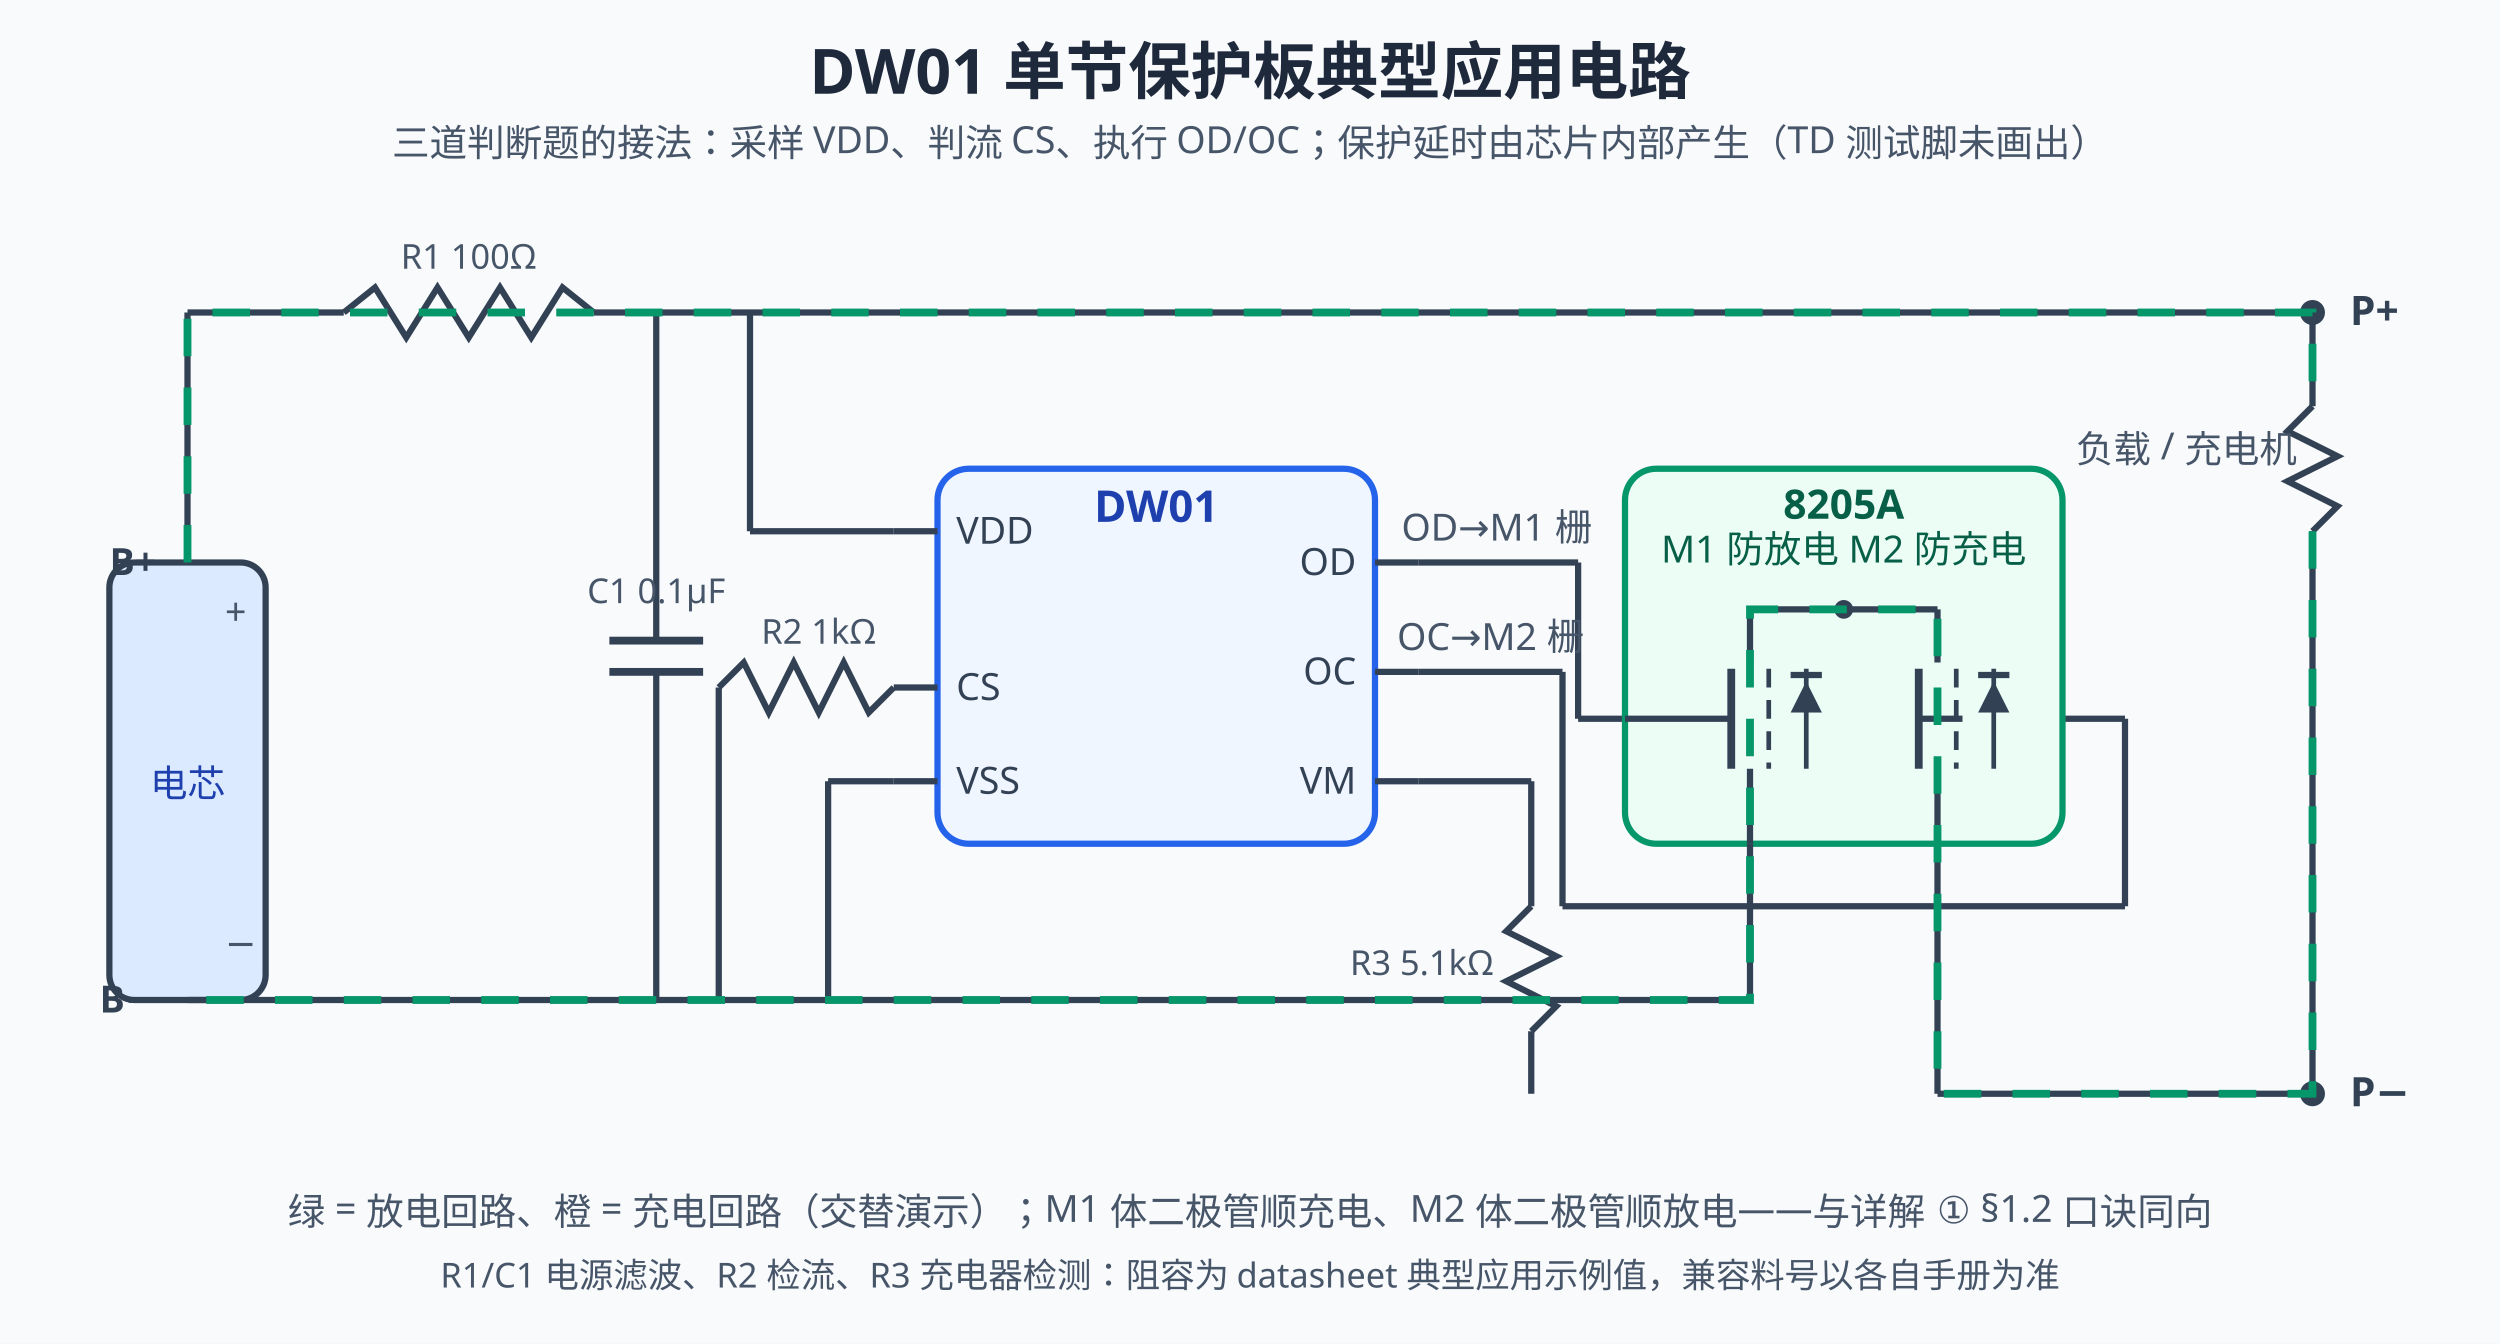
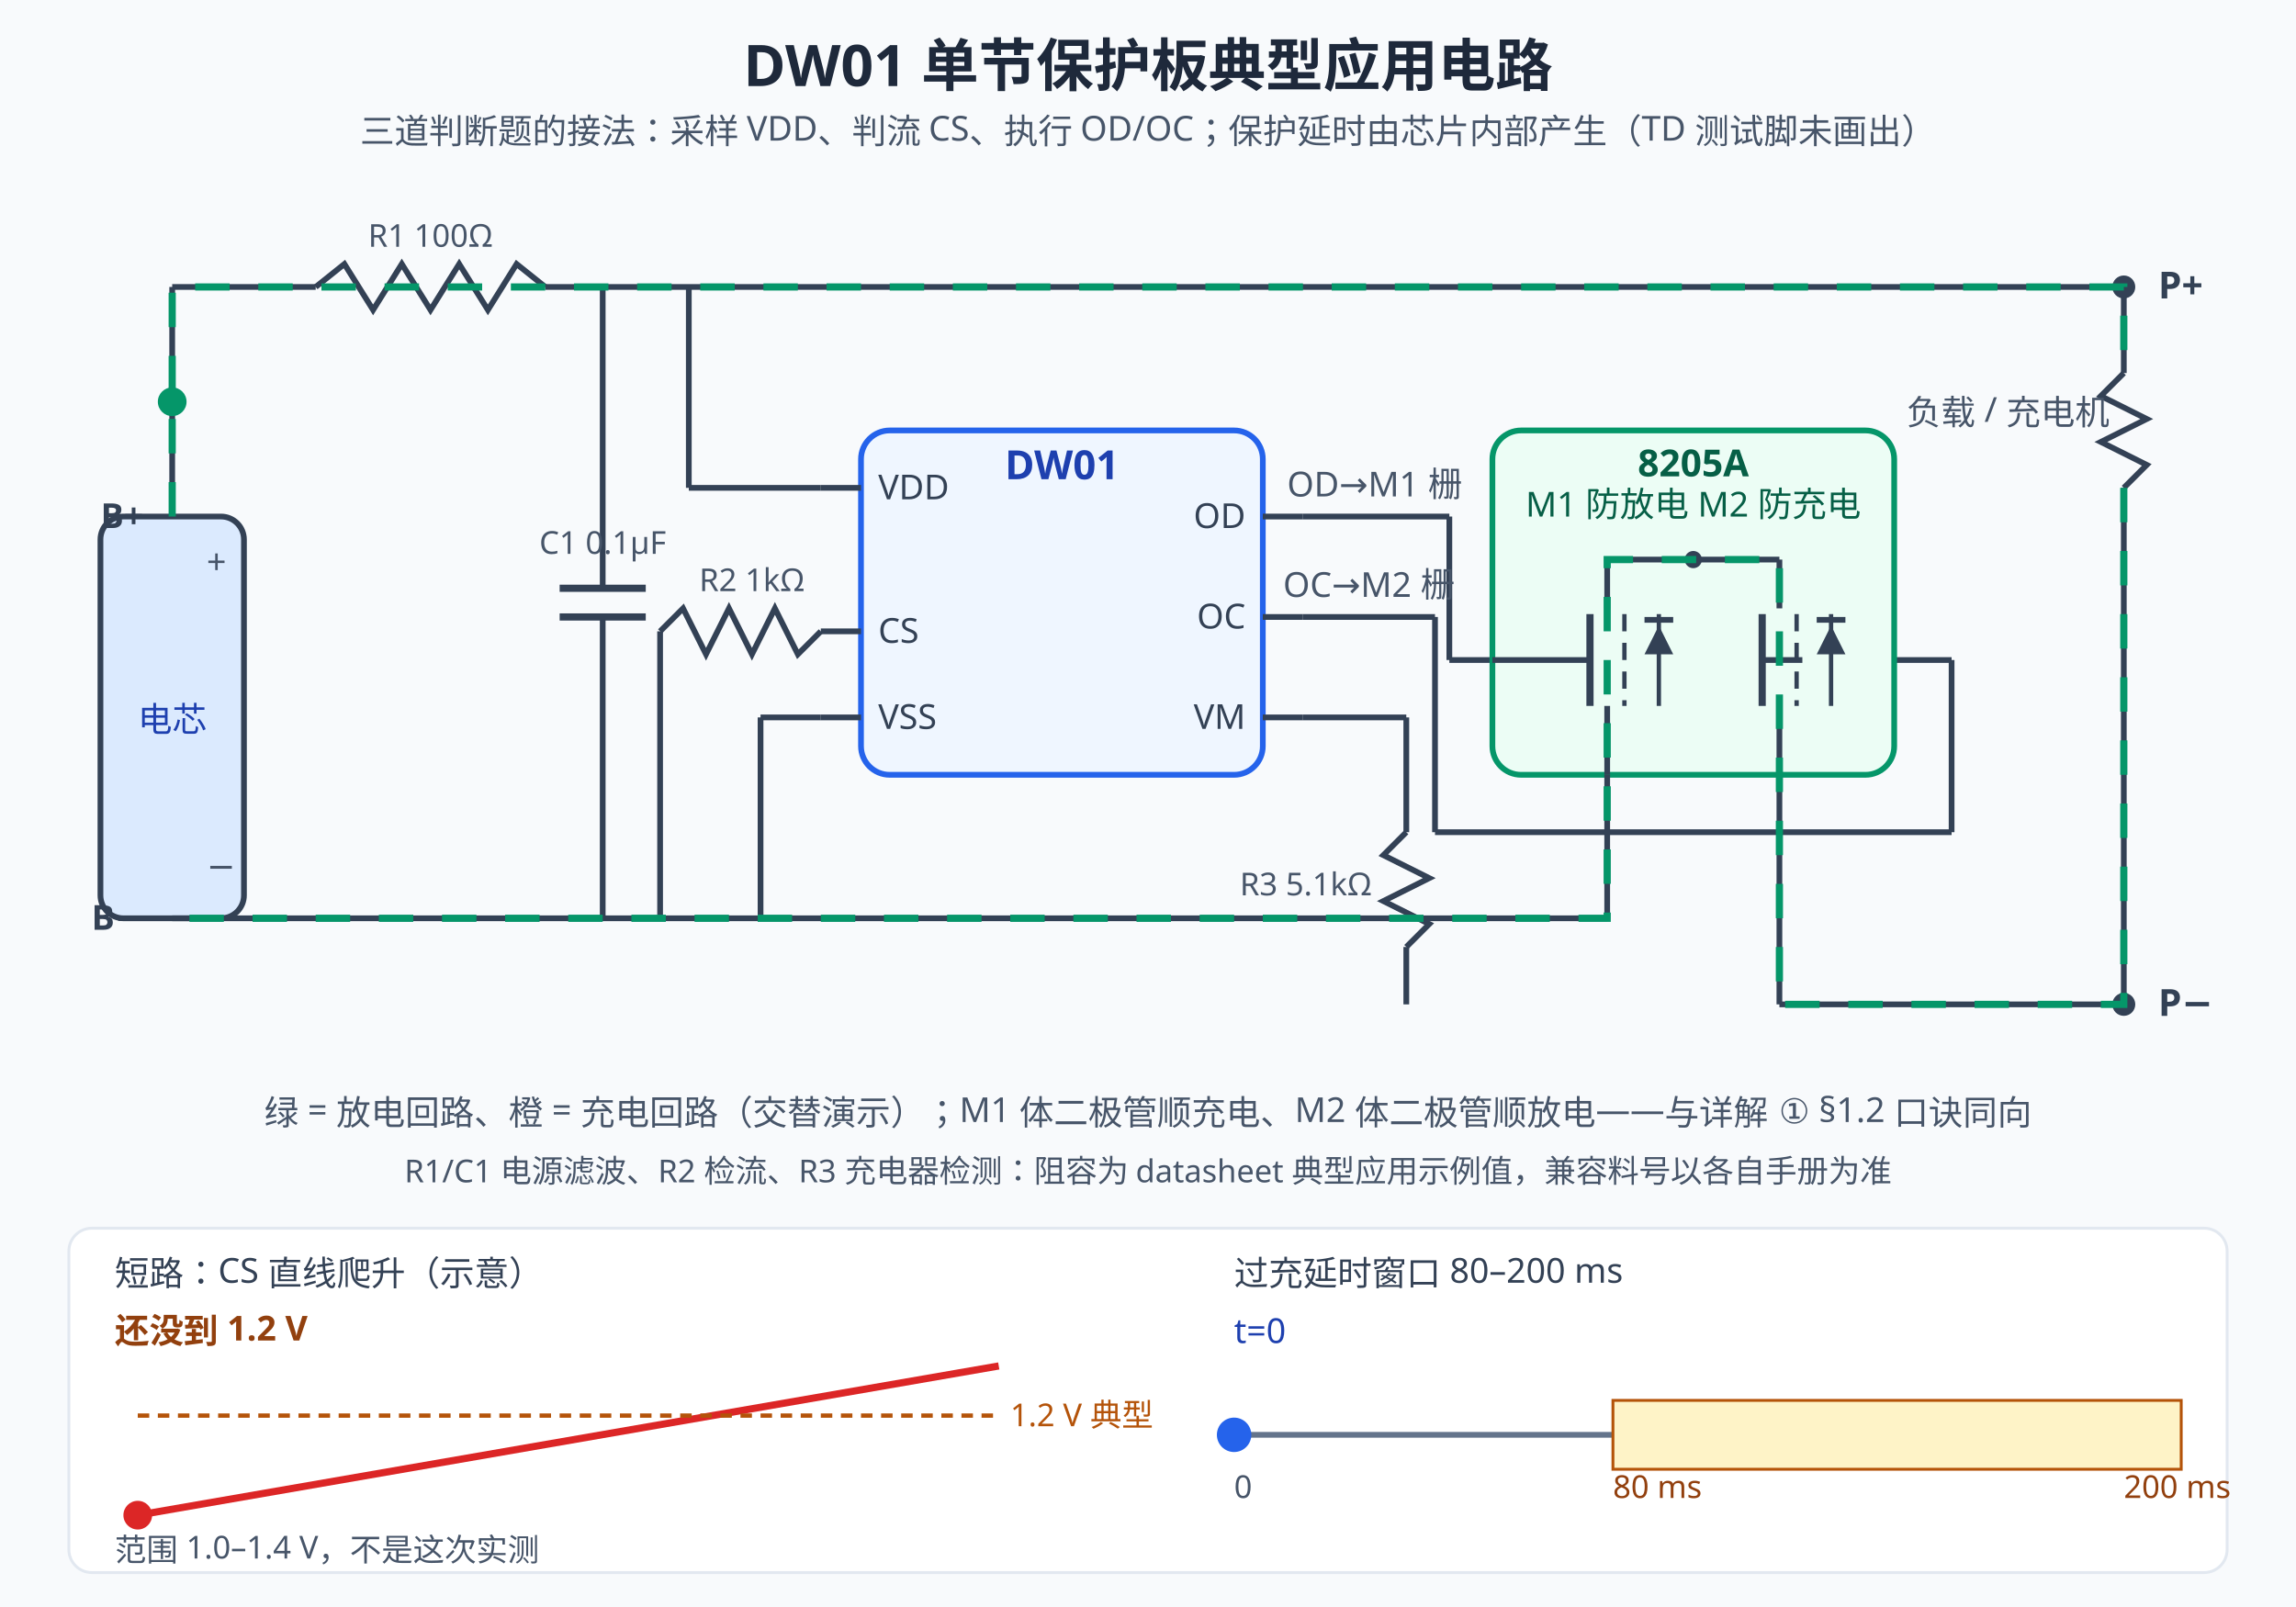
- <svg xmlns="http://www.w3.org/2000/svg" width="800" height="430" viewBox="0 0 800 430">
-   <rect width="800" height="430" fill="#f8fafc" />
+ <svg xmlns="http://www.w3.org/2000/svg" width="800" height="560" viewBox="0 0 800 560">
+   <rect width="800" height="560" fill="#f8fafc" />
  <style>
  text{font-family:"Segoe UI","Microsoft YaHei",sans-serif;}
  /* 深色模式：GitHub 深色主题下对调底色与文字色，只覆盖配色，不动几何与动画。
     stroke="#fff" 保持白色——那是彩色徽标上的勾选，不在覆盖范围内。 */
  @media (prefers-color-scheme: dark){
  rect[fill="#f8fafc"]{fill:#0f172a}
  rect[fill="#fff"]{fill:#1e293b}
  [fill="#f1f5f9"]{fill:#1e293b}
  [stroke="#f1f5f9"]{stroke:#1e293b}
  [fill="#e2e8f0"]{fill:#334155}
  [stroke="#e2e8f0"]{stroke:#334155}
  [fill="#cbd5e1"]{fill:#475569}
  [stroke="#cbd5e1"]{stroke:#475569}
  [fill="#64748b"]{fill:#94a3b8}
  [stroke="#64748b"]{stroke:#94a3b8}
  [fill="#475569"]{fill:#cbd5e1}
  [stroke="#475569"]{stroke:#cbd5e1}
  [fill="#334155"]{fill:#e2e8f0}
  [stroke="#334155"]{stroke:#e2e8f0}
  [fill="#1e293b"]{fill:#f1f5f9}
  [stroke="#1e293b"]{stroke:#f1f5f9}
  [fill="#dbeafe"]{fill:#1e3a8a}
  [stroke="#dbeafe"]{stroke:#1e3a8a}
  [fill="#eff6ff"]{fill:#172554}
  [stroke="#eff6ff"]{stroke:#172554}
  [fill="#bfdbfe"]{fill:#1e40af}
  [stroke="#bfdbfe"]{stroke:#1e40af}
  [fill="#1d4ed8"]{fill:#60a5fa}
  [stroke="#1d4ed8"]{stroke:#60a5fa}
  [fill="#1e40af"]{fill:#93c5fd}
  [stroke="#1e40af"]{stroke:#93c5fd}
  [fill="#2563eb"]{fill:#60a5fa}
  [stroke="#2563eb"]{stroke:#60a5fa}
  [fill="#3b82f6"]{fill:#60a5fa}
  [stroke="#3b82f6"]{stroke:#60a5fa}
  [fill="#ecfdf5"]{fill:#022c22}
  [stroke="#ecfdf5"]{stroke:#022c22}
  [fill="#a7f3d0"]{fill:#065f46}
  [stroke="#a7f3d0"]{stroke:#065f46}
  [fill="#86efac"]{fill:#166534}
  [stroke="#86efac"]{stroke:#166534}
  [fill="#065f46"]{fill:#6ee7b7}
  [stroke="#065f46"]{stroke:#6ee7b7}
  [fill="#059669"]{fill:#34d399}
  [stroke="#059669"]{stroke:#34d399}
  [fill="#fef2f2"]{fill:#450a0a}
  [stroke="#fef2f2"]{stroke:#450a0a}
  [fill="#fecaca"]{fill:#7f1d1d}
  [stroke="#fecaca"]{stroke:#7f1d1d}
  [fill="#fca5a5"]{fill:#b91c1c}
  [stroke="#fca5a5"]{stroke:#b91c1c}
  [fill="#991b1b"]{fill:#fca5a5}
  [stroke="#991b1b"]{stroke:#fca5a5}
  [fill="#dc2626"]{fill:#f87171}
  [stroke="#dc2626"]{stroke:#f87171}
  [fill="#fffbeb"]{fill:#451a03}
  [stroke="#fffbeb"]{stroke:#451a03}
  [fill="#fef3c7"]{fill:#78350f}
  [stroke="#fef3c7"]{stroke:#78350f}
  [fill="#92400e"]{fill:#fcd34d}
  [stroke="#92400e"]{stroke:#fcd34d}
  [fill="#b45309"]{fill:#fbbf24}
  [stroke="#b45309"]{stroke:#fbbf24}
  }
</style>
  <text x="400" y="30" text-anchor="middle" font-size="20" font-weight="bold" fill="#1e293b">DW01 单节保护板典型应用电路</text>
  <text x="400" y="50" text-anchor="middle" font-size="12" fill="#475569">三道判断题的接法：采样 VDD、判流 CS、执行 OD/OC；保护延时由芯片内部产生（TD 测试脚未画出）</text>
  <rect x="35" y="180" width="50" height="140" rx="8" fill="#dbeafe" stroke="#334155" stroke-width="2" />
  <text x="60" y="255" text-anchor="middle" font-size="12" fill="#1e40af">电芯</text>
  <text x="72" y="200" font-size="12" fill="#475569">+</text>
  <text x="72" y="306" font-size="12" fill="#475569">−</text>
  <text x="50" y="184" text-anchor="end" font-size="12" font-weight="bold" fill="#334155">B+</text>
  <text x="50" y="324" text-anchor="end" font-size="12" font-weight="bold" fill="#334155">B−</text>
  <line x1="60" y1="180" x2="60" y2="100" stroke="#334155" stroke-width="2" />
  <line x1="60" y1="100" x2="110" y2="100" stroke="#334155" stroke-width="2" />
  <polyline points="110,100 120,92 130,108 140,92 150,108 160,92 170,108 180,92 190,100" fill="none" stroke="#334155" stroke-width="2" />
  <text x="150" y="86" text-anchor="middle" font-size="11" fill="#475569">R1 100Ω</text>
  <line x1="190" y1="100" x2="740" y2="100" stroke="#334155" stroke-width="2" />
  <line x1="210" y1="100" x2="210" y2="205" stroke="#334155" stroke-width="2" />
  <line x1="195" y1="205" x2="225" y2="205" stroke="#334155" stroke-width="2.5" />
  <line x1="195" y1="215" x2="225" y2="215" stroke="#334155" stroke-width="2.5" />
  <line x1="210" y1="215" x2="210" y2="320" stroke="#334155" stroke-width="2" />
  <text x="210" y="193" text-anchor="middle" font-size="11" fill="#475569">C1 0.1µF</text>
  <line x1="240" y1="100" x2="240" y2="170" stroke="#334155" stroke-width="2" />
  <line x1="240" y1="170" x2="286" y2="170" stroke="#334155" stroke-width="2" />
  <rect x="300" y="150" width="140" height="120" rx="10" fill="#eff6ff" stroke="#2563eb" stroke-width="2" />
  <text x="370" y="167" text-anchor="middle" font-size="14" font-weight="bold" fill="#1e40af">DW01</text>
  <line x1="286" y1="170" x2="300" y2="170" stroke="#334155" stroke-width="2" />
  <text x="306" y="174" font-size="12" fill="#334155">VDD</text>
  <line x1="286" y1="220" x2="300" y2="220" stroke="#334155" stroke-width="2" />
  <text x="306" y="224" font-size="12" fill="#334155">CS</text>
  <line x1="286" y1="250" x2="300" y2="250" stroke="#334155" stroke-width="2" />
  <text x="306" y="254" font-size="12" fill="#334155">VSS</text>
  <line x1="440" y1="180" x2="454" y2="180" stroke="#334155" stroke-width="2" />
  <text x="434" y="184" text-anchor="end" font-size="12" fill="#334155">OD</text>
  <line x1="440" y1="215" x2="454" y2="215" stroke="#334155" stroke-width="2" />
  <text x="434" y="219" text-anchor="end" font-size="12" fill="#334155">OC</text>
  <line x1="440" y1="250" x2="454" y2="250" stroke="#334155" stroke-width="2" />
  <text x="434" y="254" text-anchor="end" font-size="12" fill="#334155">VM</text>
  <polyline points="230,220 238,212 246,228 254,212 262,228 270,212 278,228 286,220" fill="none" stroke="#334155" stroke-width="2" />
  <line x1="230" y1="220" x2="230" y2="320" stroke="#334155" stroke-width="2" />
  <text x="262" y="206" text-anchor="middle" font-size="11" fill="#475569">R2 1kΩ</text>
  <line x1="286" y1="250" x2="265" y2="250" stroke="#334155" stroke-width="2" />
  <line x1="265" y1="250" x2="265" y2="320" stroke="#334155" stroke-width="2" />
  <line x1="454" y1="250" x2="490" y2="250" stroke="#334155" stroke-width="2" />
  <line x1="490" y1="250" x2="490" y2="290" stroke="#334155" stroke-width="2" />
  <polyline points="490,290 482,298 498,306 482,314 498,322 490,330" fill="none" stroke="#334155" stroke-width="2" />
  <line x1="490" y1="330" x2="490" y2="350" stroke="#334155" stroke-width="2" />
  <text x="478" y="312" text-anchor="end" font-size="11" fill="#475569">R3 5.1kΩ</text>
  <line x1="454" y1="180" x2="505" y2="180" stroke="#334155" stroke-width="2" />
  <line x1="505" y1="180" x2="505" y2="230" stroke="#334155" stroke-width="2" />
  <line x1="505" y1="230" x2="520" y2="230" stroke="#334155" stroke-width="2" />
  <text x="479" y="173" text-anchor="middle" font-size="12" fill="#475569">OD→M1 栅</text>
  <line x1="454" y1="215" x2="500" y2="215" stroke="#334155" stroke-width="2" />
  <line x1="500" y1="215" x2="500" y2="290" stroke="#334155" stroke-width="2" />
  <line x1="500" y1="290" x2="680" y2="290" stroke="#334155" stroke-width="2" />
  <line x1="680" y1="290" x2="680" y2="230" stroke="#334155" stroke-width="2" />
  <line x1="680" y1="230" x2="628" y2="230" stroke="#334155" stroke-width="2" />
  <text x="477" y="208" text-anchor="middle" font-size="12" fill="#475569">OC→M2 栅</text>
  <rect x="520" y="150" width="140" height="120" rx="10" fill="#ecfdf5" stroke="#059669" stroke-width="2" />
  <text x="590" y="166" text-anchor="middle" font-size="13" font-weight="bold" fill="#065f46">8205A</text>
  <line x1="560" y1="195" x2="620" y2="195" stroke="#334155" stroke-width="2" />
  <circle cx="590" cy="195" r="3" fill="#334155" />
  <line x1="560" y1="195" x2="560" y2="212" stroke="#334155" stroke-width="2" />
  <line x1="554" y1="214" x2="554" y2="246" stroke="#334155" stroke-width="2.5" />
  <line x1="566" y1="214" x2="566" y2="246" stroke="#334155" stroke-width="1.5" stroke-dasharray="6 4" />
  <line x1="520" y1="230" x2="554" y2="230" stroke="#334155" stroke-width="2" />
  <line x1="560" y1="246" x2="560" y2="270" stroke="#334155" stroke-width="2" />
  <line x1="578" y1="214" x2="578" y2="246" stroke="#334155" stroke-width="1.5" />
  <polygon points="578,218 573,228 583,228" fill="#334155" />
  <line x1="573" y1="216" x2="583" y2="216" stroke="#334155" stroke-width="2" />
  <text x="560" y="180" text-anchor="middle" font-size="12" fill="#065f46">M1 防放电</text>
  <line x1="620" y1="195" x2="620" y2="212" stroke="#334155" stroke-width="2" />
  <line x1="614" y1="214" x2="614" y2="246" stroke="#334155" stroke-width="2.5" />
  <line x1="626" y1="214" x2="626" y2="246" stroke="#334155" stroke-width="1.5" stroke-dasharray="6 4" />
  <line x1="628" y1="230" x2="614" y2="230" stroke="#334155" stroke-width="2" />
  <line x1="620" y1="246" x2="620" y2="270" stroke="#334155" stroke-width="2" />
  <line x1="638" y1="214" x2="638" y2="246" stroke="#334155" stroke-width="1.5" />
  <polygon points="638,218 633,228 643,228" fill="#334155" />
  <line x1="633" y1="216" x2="643" y2="216" stroke="#334155" stroke-width="2" />
  <text x="620" y="180" text-anchor="middle" font-size="12" fill="#065f46">M2 防充电</text>
  <line x1="560" y1="270" x2="560" y2="320" stroke="#334155" stroke-width="2" />
  <line x1="60" y1="320" x2="560" y2="320" stroke="#334155" stroke-width="2" />
  <line x1="620" y1="270" x2="620" y2="350" stroke="#334155" stroke-width="2" />
  <line x1="620" y1="350" x2="740" y2="350" stroke="#334155" stroke-width="2" />
  <line x1="740" y1="100" x2="740" y2="130" stroke="#334155" stroke-width="2" />
  <polyline points="740,130 732,138 748,146 732,154 748,162 740,170" fill="none" stroke="#334155" stroke-width="2" />
  <line x1="740" y1="170" x2="740" y2="350" stroke="#334155" stroke-width="2" />
  <circle cx="740" cy="100" r="4" fill="#334155" />
  <text x="752" y="104" font-size="13" font-weight="bold" fill="#334155">P+</text>
  <circle cx="740" cy="350" r="4" fill="#334155" />
  <text x="752" y="354" font-size="13" font-weight="bold" fill="#334155">P−</text>
  <text x="735" y="148" text-anchor="end" font-size="12" fill="#475569">负载 / 充电机</text>
  <path d="M60,180 L60,100 L740,100 L740,130 M740,170 L740,350 L620,350 L620,250 L620,195 L560,195 L560,250 L560,320 L60,320" fill="none" stroke="#059669" stroke-width="2.5" stroke-dasharray="12 10" opacity="1">
    <animate attributeName="stroke-dashoffset" from="44" to="0" dur="1.1s" repeatCount="indefinite" />
    <animate attributeName="opacity" values="1;1;0;0" keyTimes="0;0.45;0.5;1" dur="8s" repeatCount="indefinite" />
  </path>
  <path d="M60,320 L560,320 L560,195 L620,195 L620,350 L740,350 L740,170 M740,130 L740,100 L60,100 L60,180" fill="none" stroke="#f59e0b" stroke-width="2.5" stroke-dasharray="12 10" opacity="0">
    <animate attributeName="stroke-dashoffset" from="44" to="0" dur="1.1s" repeatCount="indefinite" />
    <animate attributeName="opacity" values="0;0;1;1" keyTimes="0;0.5;0.55;1" dur="8s" repeatCount="indefinite" />
  </path>
+   <circle r="5" fill="#059669" cx="60" cy="140">
+     <animate attributeName="cx" values="60;400;740;620;560;60" keyTimes="0;0.2;0.4;0.6;0.8;1" dur="8s" repeatCount="indefinite" />
+     <animate attributeName="cy" values="140;100;220;350;320;250" keyTimes="0;0.2;0.4;0.6;0.8;1" dur="8s" repeatCount="indefinite" />
+     <animate attributeName="opacity" values="1;1;0.15;0.15" keyTimes="0;0.45;0.5;1" dur="8s" repeatCount="indefinite" />
+   </circle>
  <text x="400" y="392" text-anchor="middle" font-size="12" fill="#475569">绿 = 放电回路、橙 = 充电回路（交替演示）；M1 体二极管顺充电、M2 体二极管顺放电——与详解 ① §1.2 口诀同向</text>
+   <rect x="24" y="428" width="752" height="120" rx="8" fill="#fff" stroke="#e2e8f0" />
+   <text x="40" y="448" font-size="12" fill="#334155">短路：CS 直线爬升（示意）</text>
+   <polyline points="48.0,528.0 85.5,521.5 123.0,515.0 160.5,508.5 198.0,502.0 235.5,495.5 273.0,489.0 310.5,482.5 348.0,476.0" fill="none" stroke="#dc2626" stroke-width="2.5" />
+   <line x1="48" y1="493.3" x2="348" y2="493.3" stroke="#b45309" stroke-width="1.5" stroke-dasharray="4 3" />
+   <text x="352" y="497" font-size="11" fill="#b45309">1.2 V 典型</text>
+   <text x="40" y="544" font-size="11" fill="#475569">范围 1.0–1.4 V，不是这次实测</text>
+   <circle r="5" fill="#dc2626" cx="48" cy="528">
+     <animate attributeName="cx" values="48;85.5;123;160.5;198;235.5;273;310.5;348" keyTimes="0;0.125;0.25;0.375;0.5;0.625;0.75;0.875;1" dur="8s" repeatCount="indefinite" />
+     <animate attributeName="cy" values="528;521.5;515;508.5;502;495.5;489;482.5;476" keyTimes="0;0.125;0.25;0.375;0.5;0.625;0.75;0.875;1" dur="8s" repeatCount="indefinite" />
+   </circle>
+   <text x="40" y="468" font-size="12" font-weight="bold" fill="#92400e" opacity="1">还没到 1.2 V<animate attributeName="opacity" values="1;1;1;1;1;1;0;0;0" keyTimes="0;0.125;0.25;0.375;0.5;0.625;0.75;0.875;1" calcMode="discrete" dur="8s" repeatCount="indefinite" />
+   </text>
+   <text x="40" y="468" font-size="12" font-weight="bold" fill="#dc2626" opacity="0">越过 1.2 V，短路比较器该翻<animate attributeName="opacity" values="0;0;0;0;0;0;1;1;1" keyTimes="0;0.125;0.25;0.375;0.5;0.625;0.75;0.875;1" calcMode="discrete" dur="8s" repeatCount="indefinite" />
+   </text>
+   <text x="430" y="448" font-size="12" fill="#334155">过充延时窗口 80–200 ms</text>
+   <line x1="430" y1="500" x2="760" y2="500" stroke="#64748b" stroke-width="2" />
+   <rect x="562" y="488" width="198" height="24" fill="#fef3c7" stroke="#b45309" />
+   <text x="430" y="522" font-size="11" fill="#475569">0</text>
+   <text x="562" y="522" font-size="11" fill="#92400e">80 ms</text>
+   <text x="740" y="522" font-size="11" fill="#92400e">200 ms</text>
+   <circle r="6" fill="#2563eb" cx="430" cy="500">
+     <animate attributeName="cx" values="430;562;661;760" keyTimes="0;0.333;0.667;1" dur="8s" repeatCount="indefinite" />
+   </circle>
+   <text x="430" y="468" font-size="12" fill="#1e40af" opacity="1">t=0<animate attributeName="opacity" values="1;0;0;0" keyTimes="0;0.333;0.667;1" calcMode="discrete" dur="8s" repeatCount="indefinite" />
+   </text>
+   <text x="430" y="468" font-size="12" fill="#1e40af" opacity="0">t=80 ms，开始确认<animate attributeName="opacity" values="0;1;0;0" keyTimes="0;0.333;0.667;1" calcMode="discrete" dur="8s" repeatCount="indefinite" />
+   </text>
+   <text x="430" y="468" font-size="12" fill="#1e40af" opacity="0">t=140 ms，还在窗口里<animate attributeName="opacity" values="0;0;1;0" keyTimes="0;0.333;0.667;1" calcMode="discrete" dur="8s" repeatCount="indefinite" />
+   </text>
+   <text x="430" y="468" font-size="12" fill="#1e40af" opacity="0">t=200 ms，窗口末端<animate attributeName="opacity" values="0;0;0;1" keyTimes="0;0.333;0.667;1" calcMode="discrete" dur="8s" repeatCount="indefinite" />
+   </text>
  <text x="400" y="412" text-anchor="middle" font-size="11" fill="#475569">R1/C1 电源滤波、R2 检流、R3 充电器检测：阻容为 datasheet 典型应用示例值，兼容料号以各自手册为准</text>
</svg>
